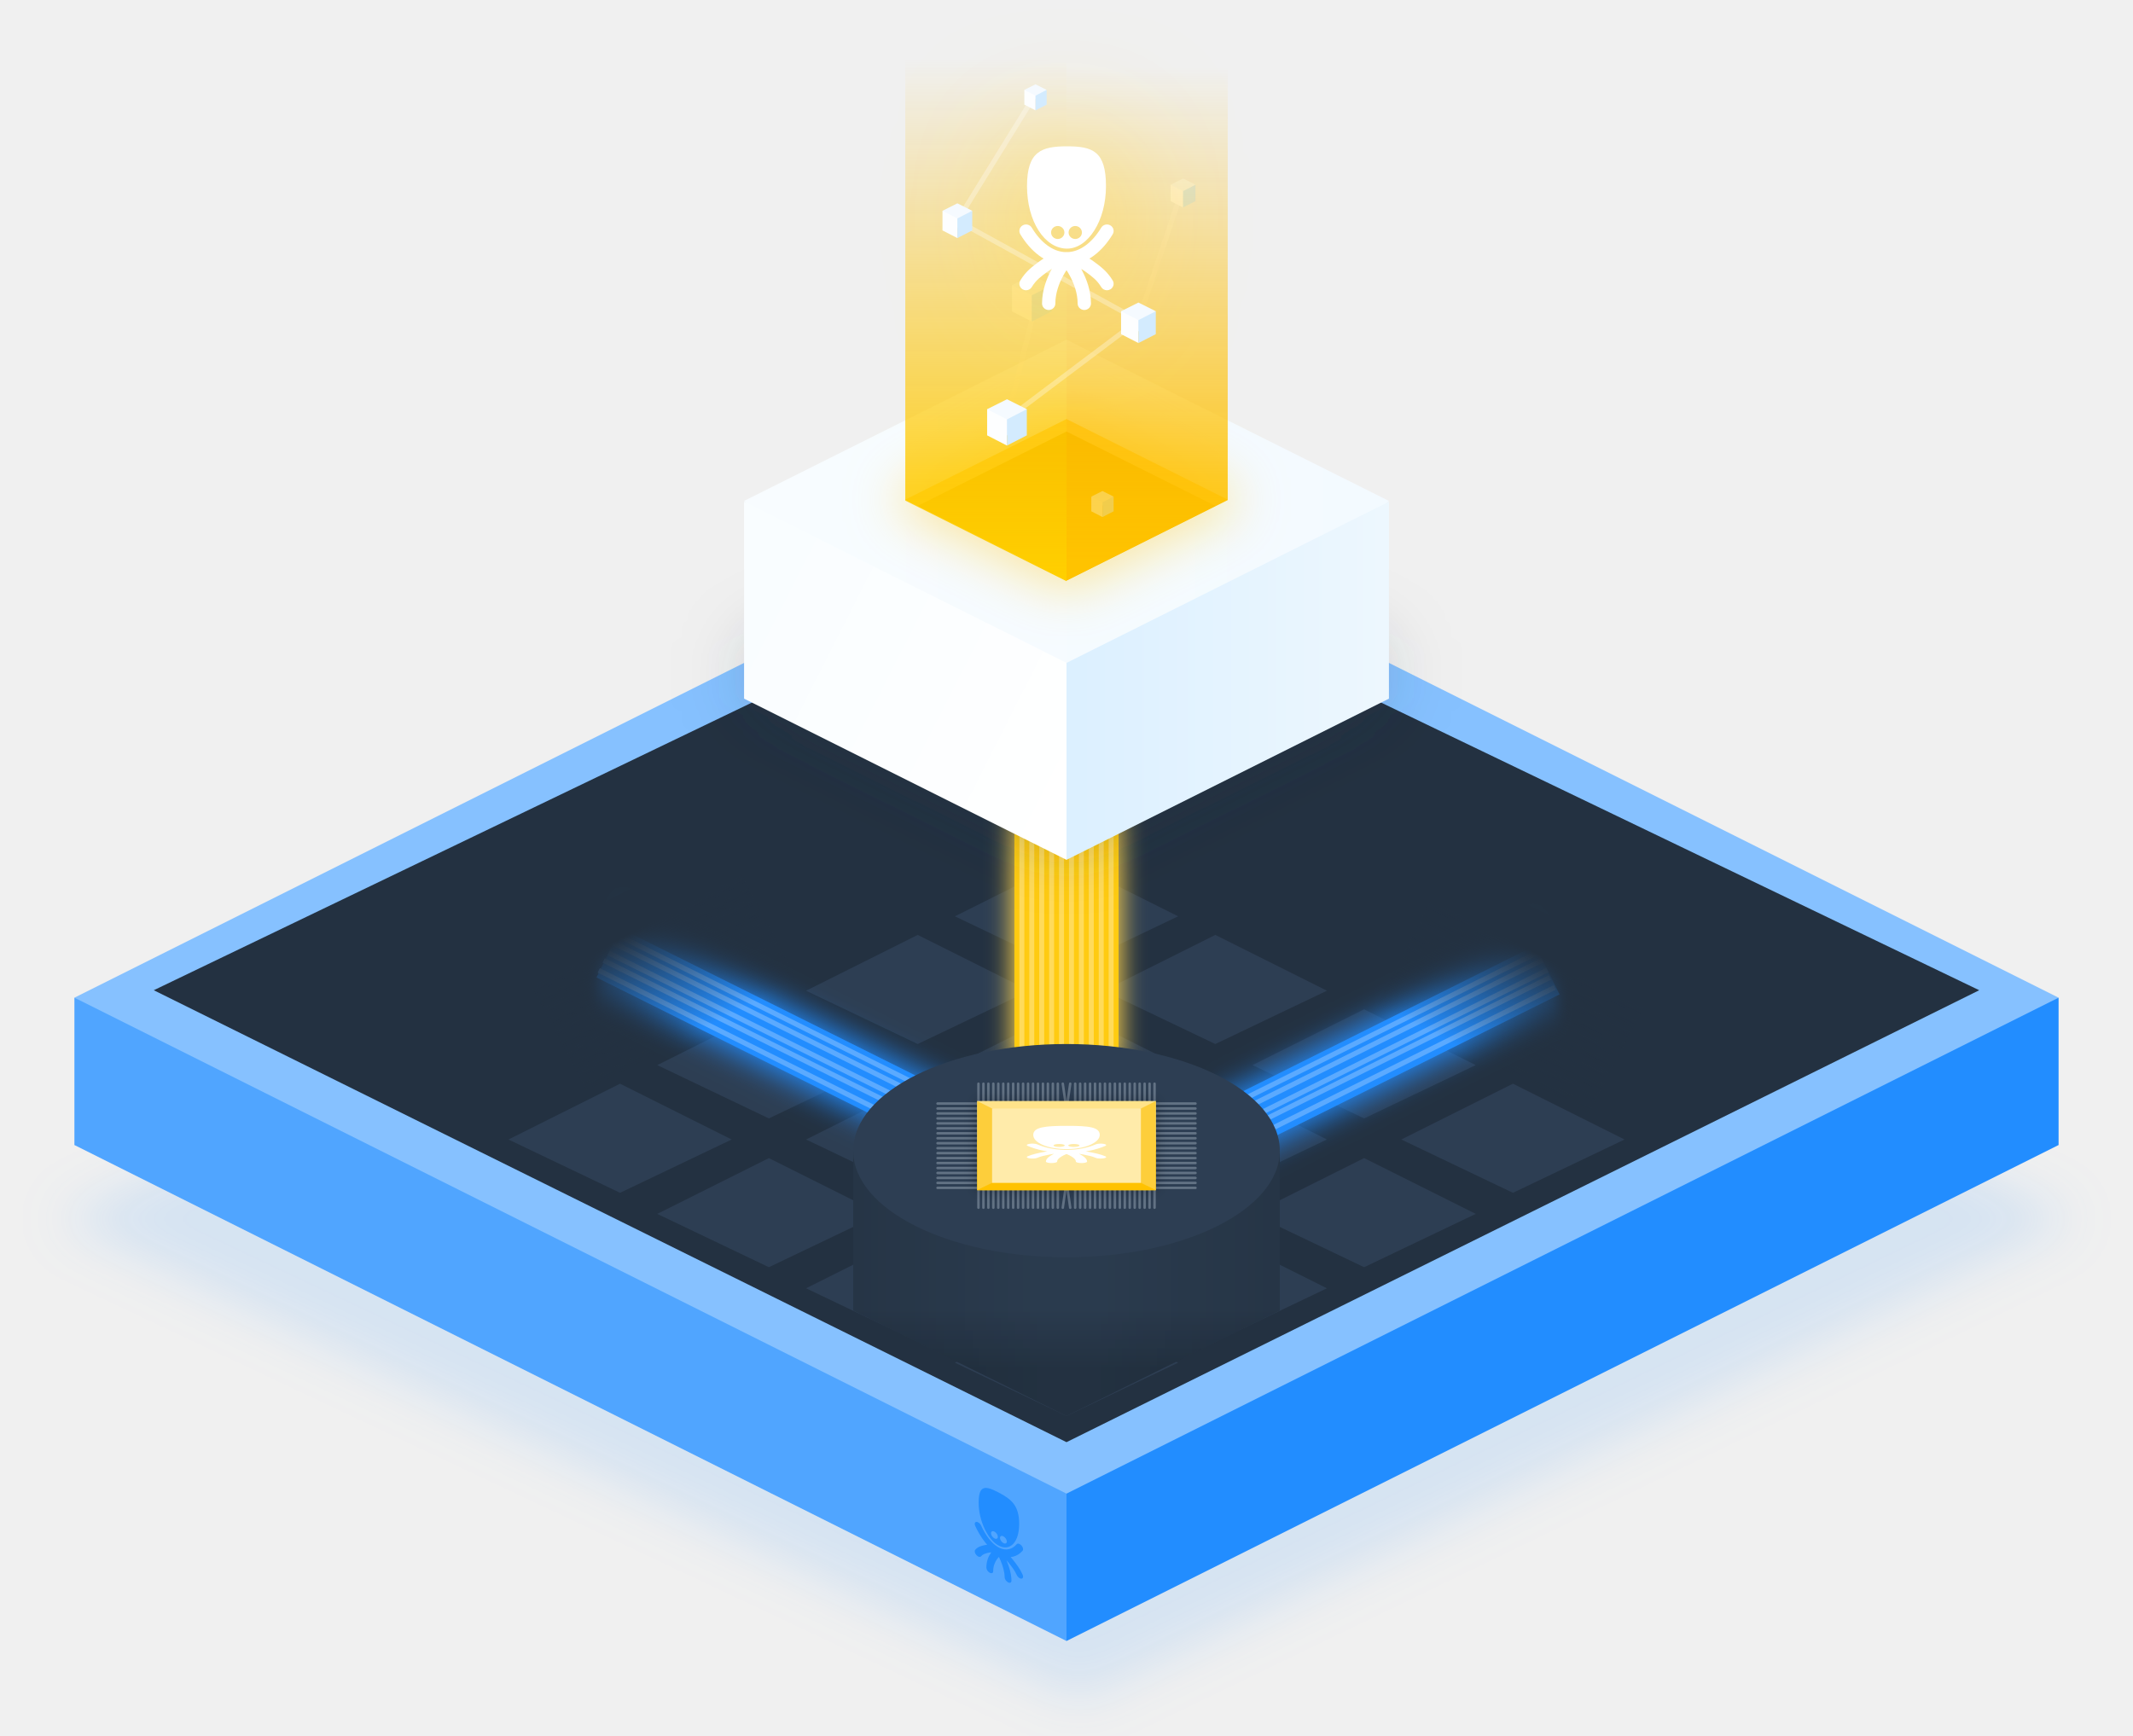
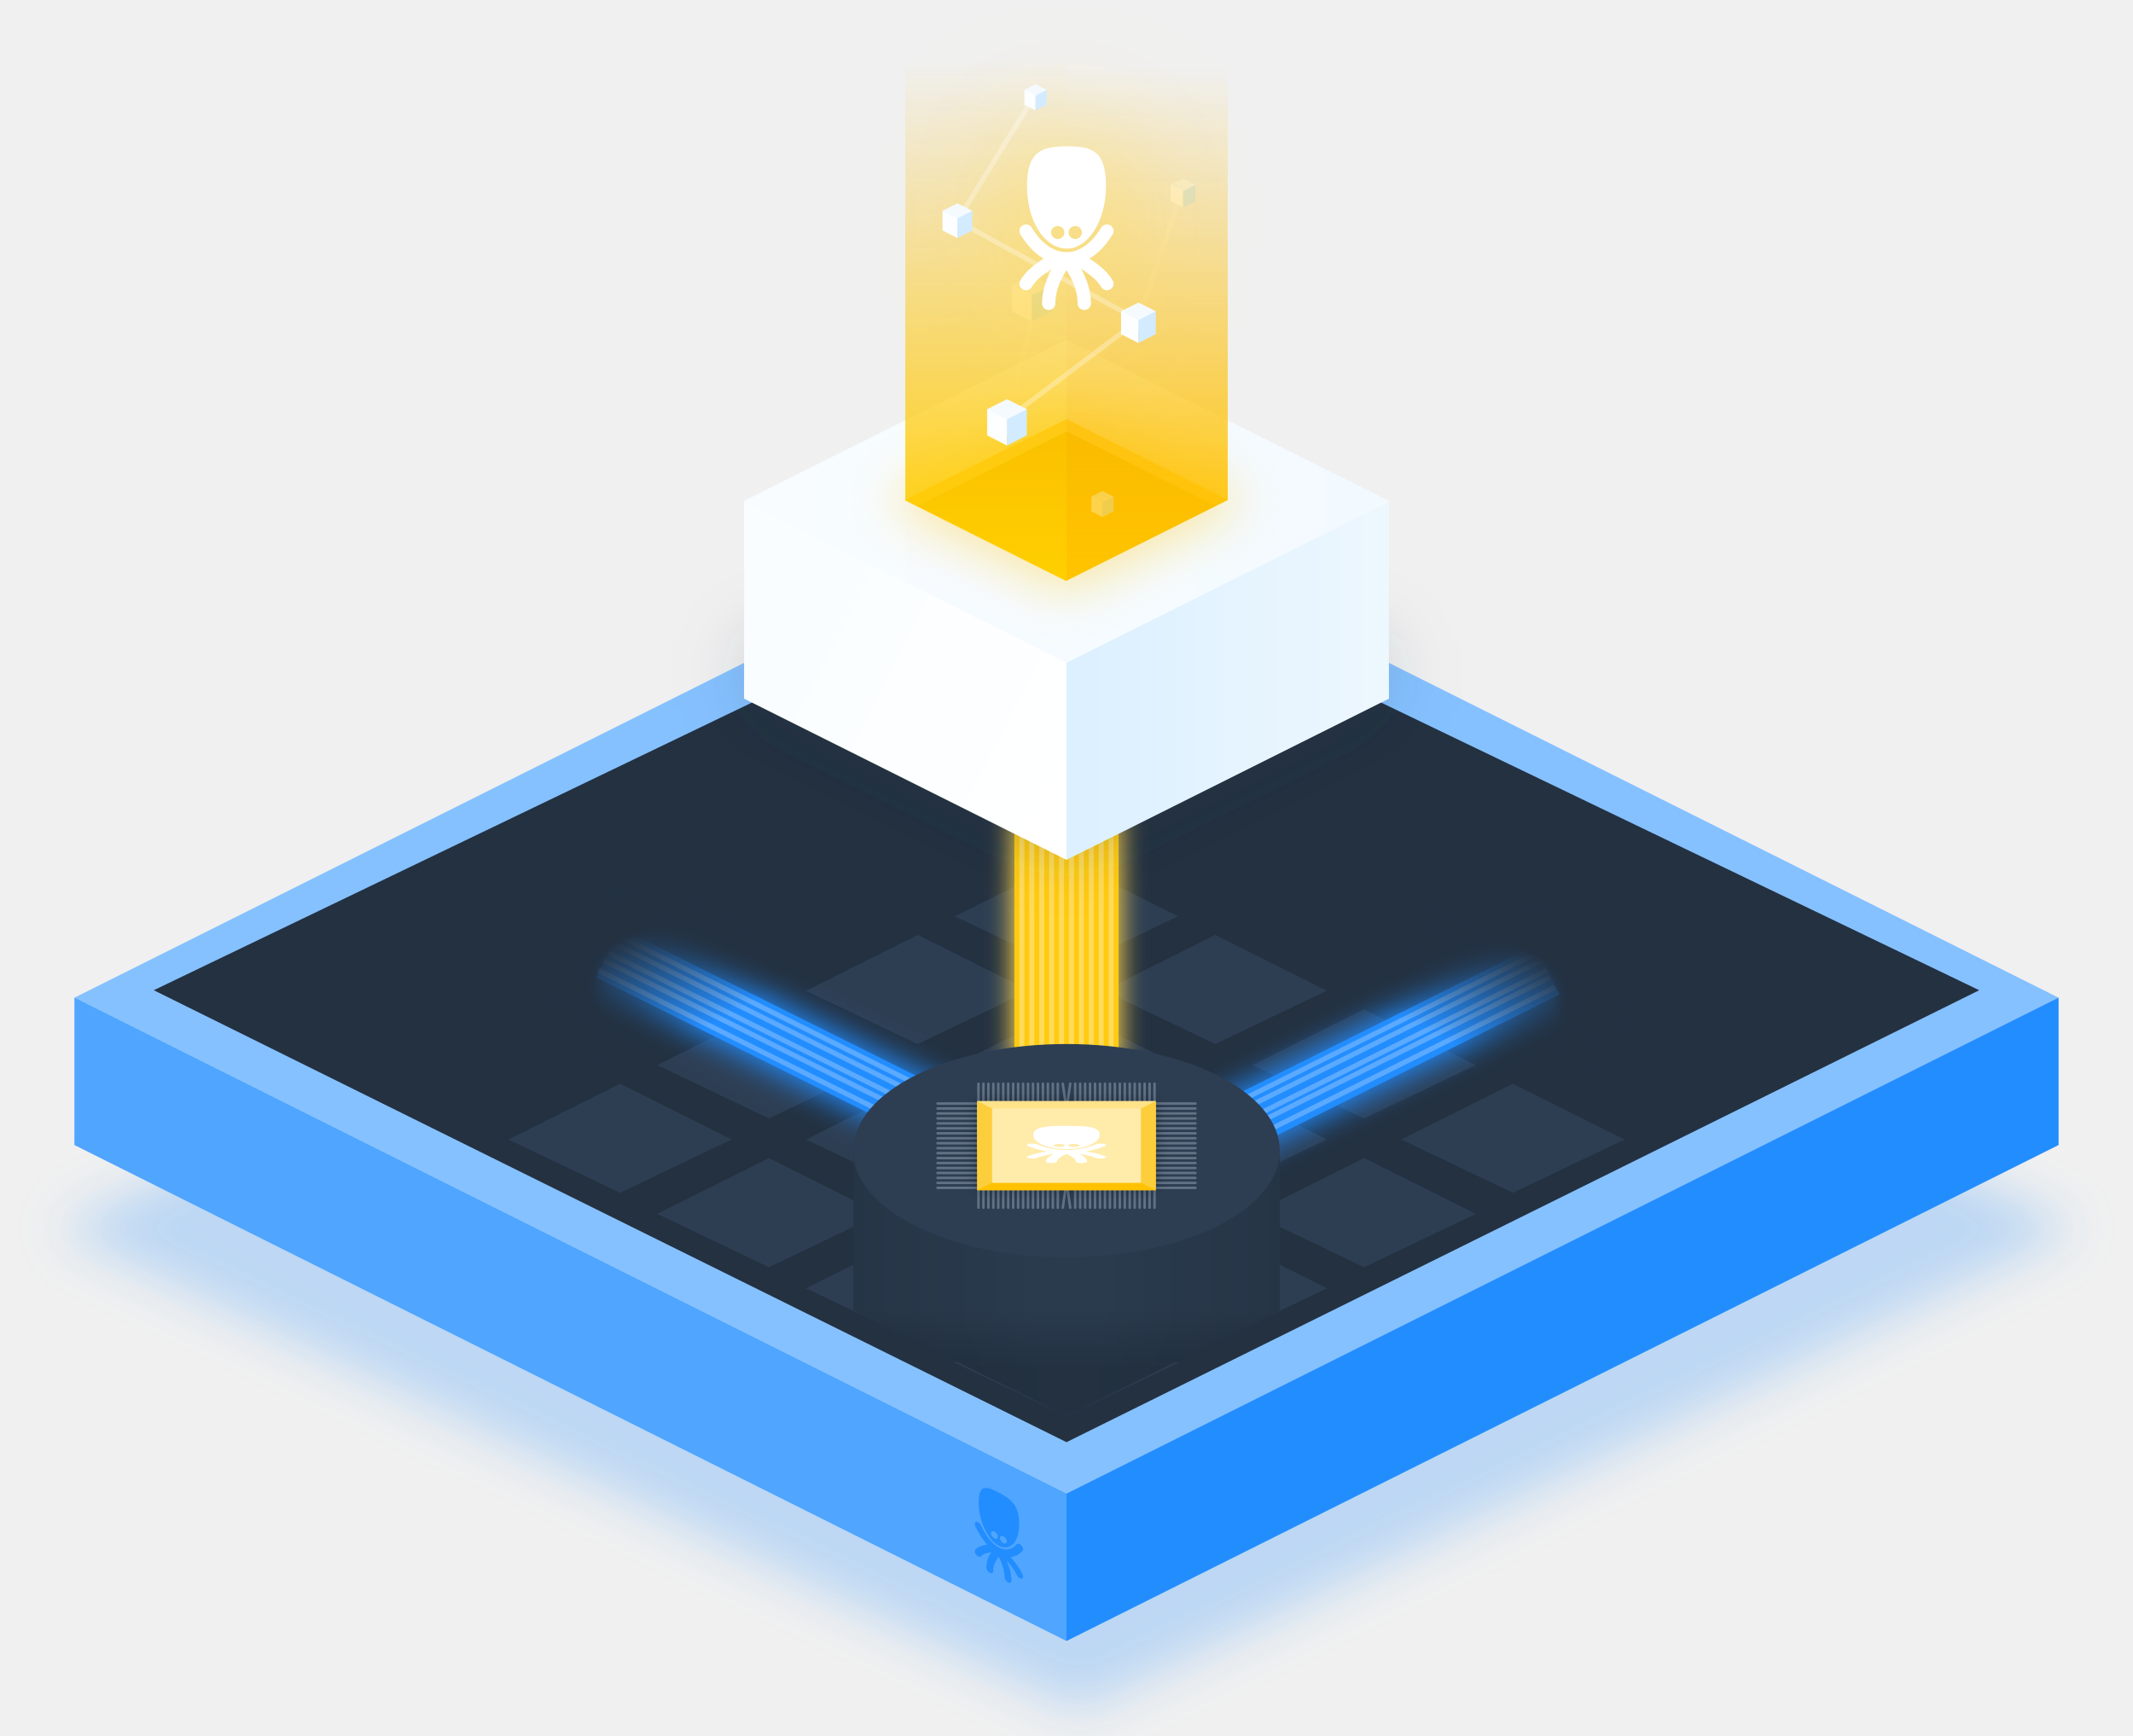
<svg xmlns="http://www.w3.org/2000/svg" xmlns:xlink="http://www.w3.org/1999/xlink" width="860px" height="700px" viewBox="0 0 860 700" version="1.1">
  <defs>
-     <polygon id="path-1" points="412.152 288 814 482.5 412.152 677 3.41060513e-13 482.5" />
-     <filter x="-4.5%" y="-13.1%" width="109.1%" height="119.0%" filterUnits="objectBoundingBox" id="filter-2">
-       <feOffset dx="0" dy="-14" in="SourceAlpha" result="shadowOffsetOuter1" />
-       <feGaussianBlur stdDeviation="10" in="shadowOffsetOuter1" result="shadowBlurOuter1" />
-       <feColorMatrix values="0 0 0 0 0.133   0 0 0 0 0.553   0 0 0 0 1  0 0 0 0.5 0" type="matrix" in="shadowBlurOuter1" />
-     </filter>
-     <rect id="path-3" x="0" y="0" width="42" height="107" />
-     <filter x="-42.9%" y="-16.8%" width="185.7%" height="133.6%" filterUnits="objectBoundingBox" id="filter-4">
+     <filter x="-3.7%" y="-7.7%" width="107.4%" height="115.4%" filterUnits="objectBoundingBox" id="filter-1">
+       <feGaussianBlur stdDeviation="10" in="SourceGraphic" />
+     </filter>
+     <rect id="path-2" x="0" y="0" width="42" height="107" />
+     <filter x="-42.9%" y="-16.8%" width="185.7%" height="133.6%" filterUnits="objectBoundingBox" id="filter-3">
      <feMorphology radius="1" operator="dilate" in="SourceAlpha" result="shadowSpreadOuter1" />
      <feOffset dx="0" dy="0" in="shadowSpreadOuter1" result="shadowOffsetOuter1" />
      <feGaussianBlur stdDeviation="5" in="shadowOffsetOuter1" result="shadowBlurOuter1" />
      <feColorMatrix values="0 0 0 0 1   0 0 0 0 0.831   0 0 0 0 0.298  0 0 0 1 0" type="matrix" in="shadowBlurOuter1" />
    </filter>
-     <filter x="-17.3%" y="-34.8%" width="134.6%" height="169.5%" filterUnits="objectBoundingBox" id="filter-5">
+     <filter x="-17.3%" y="-34.8%" width="134.6%" height="169.5%" filterUnits="objectBoundingBox" id="filter-4">
      <feGaussianBlur stdDeviation="15" in="SourceGraphic" />
    </filter>
-     <linearGradient x1="100%" y1="50%" x2="0%" y2="50%" id="linearGradient-6">
+     <linearGradient x1="100%" y1="50%" x2="0%" y2="50%" id="linearGradient-5">
      <stop stop-color="#F8FCFF" offset="0%" />
      <stop stop-color="#F3FAFF" offset="100%" />
    </linearGradient>
-     <linearGradient x1="1.445%" y1="50%" x2="96.266%" y2="50%" id="linearGradient-7">
+     <linearGradient x1="1.445%" y1="50%" x2="96.266%" y2="50%" id="linearGradient-6">
      <stop stop-color="#EDF7FE" offset="0%" />
      <stop stop-color="#DCF0FF" offset="100%" />
    </linearGradient>
-     <linearGradient x1="100%" y1="87.312%" x2="0%" y2="30.934%" id="linearGradient-8">
+     <linearGradient x1="100%" y1="87.312%" x2="0%" y2="30.934%" id="linearGradient-7">
      <stop stop-color="#FFFFFF" offset="0%" />
      <stop stop-color="#F9FDFF" offset="100%" />
    </linearGradient>
-     <polygon id="path-9" points="65 146 130 178.5 65 211 0 178.5" />
-     <filter x="-44.1%" y="-71.0%" width="188.2%" height="242.1%" filterUnits="objectBoundingBox" id="filter-10">
+     <polygon id="path-8" points="65 146 130 178.5 65 211 0 178.5" />
+     <filter x="-44.1%" y="-71.0%" width="188.2%" height="242.1%" filterUnits="objectBoundingBox" id="filter-9">
      <feMorphology radius="5" operator="dilate" in="SourceAlpha" result="shadowSpreadOuter1" />
      <feOffset dx="0" dy="0" in="shadowSpreadOuter1" result="shadowOffsetOuter1" />
      <feGaussianBlur stdDeviation="10" in="shadowOffsetOuter1" result="shadowBlurOuter1" />
      <feColorMatrix values="0 0 0 0 1   0 0 0 0 0.831   0 0 0 0 0.298  0 0 0 1 0" type="matrix" in="shadowBlurOuter1" />
    </filter>
-     <linearGradient x1="50%" y1="0%" x2="50%" y2="98.86%" id="linearGradient-11">
+     <linearGradient x1="50%" y1="0%" x2="50%" y2="98.86%" id="linearGradient-10">
      <stop stop-color="#FFBA00" stop-opacity="0" offset="0%" />
      <stop stop-color="#FFCF00" offset="100%" />
    </linearGradient>
-     <linearGradient x1="100%" y1="1.663%" x2="100%" y2="96.037%" id="linearGradient-12">
+     <linearGradient x1="100%" y1="1.663%" x2="100%" y2="96.037%" id="linearGradient-11">
      <stop stop-color="#FFBA00" stop-opacity="0" offset="0%" />
      <stop stop-color="#FFC300" offset="100%" />
    </linearGradient>
-     <path d="M19.253,41.256 C10.089,41.256 3.082,30.147 3.082,16.077 C3.082,2.009 8.921,-9.9475983e-14 19.253,-9.9475983e-14 C29.586,-9.9475983e-14 34.918,2.009 34.918,16.077 C34.918,30.147 27.586,41.256 19.253,41.256 Z M37.628,54.098 C38.381,55.342 37.954,56.949 36.678,57.682 C36.248,57.928 35.779,58.044 35.316,58.044 C34.397,58.044 33.5,57.584 32.999,56.755 C32.134,55.329 31.248,54.314 30.251,53.387 C29.253,52.464 28.12,51.637 26.824,50.674 C26.19,50.207 25.559,49.802 24.929,49.458 C25.004,49.592 25.078,49.729 25.154,49.869 C26.974,53.275 28.853,58.002 28.862,63.385 C28.862,64.829 27.66,66 26.177,66 C24.691,66 23.489,64.829 23.489,63.385 C23.498,59.291 22.024,55.353 20.469,52.435 C19.965,51.483 19.458,50.643 18.999,49.941 C18.565,50.609 18.085,51.402 17.604,52.296 C16.024,55.228 14.5,59.229 14.509,63.385 C14.509,64.829 13.307,66 11.824,66 C10.341,66 9.139,64.829 9.139,63.385 C9.148,58.002 11.024,53.275 12.846,49.869 C12.921,49.729 12.995,49.592 13.071,49.458 C12.44,49.802 11.81,50.207 11.177,50.674 C9.878,51.637 8.745,52.464 7.75,53.387 C6.752,54.314 5.864,55.329 4.999,56.757 C4.246,58.002 2.599,58.415 1.323,57.682 C0.044,56.949 -0.381,55.342 0.372,54.098 C1.496,52.236 2.759,50.783 4.053,49.59 C5.35,48.394 6.655,47.451 7.923,46.508 C8.523,46.061 9.139,45.65 9.768,45.277 C9.139,44.904 8.523,44.49 7.923,44.043 C5.024,41.891 2.505,38.988 0.372,35.464 C-0.381,34.217 0.044,32.612 1.323,31.879 C2.599,31.146 4.246,31.56 4.999,32.804 C6.846,35.859 8.943,38.224 11.174,39.878 C13.568,41.641 15.918,42.515 18.336,42.653 C18.556,42.646 18.779,42.64 18.999,42.64 C19.222,42.64 19.442,42.646 19.662,42.653 C22.08,42.515 24.433,41.641 26.824,39.878 C29.055,38.224 31.154,35.859 32.999,32.804 C33.754,31.56 35.399,31.146 36.678,31.879 C37.954,32.612 38.381,34.217 37.628,35.462 C35.496,38.988 32.974,41.891 30.075,44.043 C29.475,44.49 28.86,44.904 28.233,45.277 C28.86,45.65 29.475,46.061 30.075,46.508 C31.345,47.451 32.648,48.394 33.947,49.59 C35.242,50.783 36.502,52.236 37.628,54.098 Z M15.467,32.132 C13.983,32.132 12.781,33.305 12.781,34.749 C12.781,36.197 13.983,37.368 15.467,37.368 C16.95,37.368 18.152,36.197 18.152,34.749 C18.152,33.305 16.95,32.132 15.467,32.132 Z M22.532,32.132 C21.049,32.132 19.846,33.305 19.846,34.749 C19.846,36.197 21.049,37.368 22.532,37.368 C24.015,37.368 25.217,36.197 25.217,34.749 C25.217,33.305 24.015,32.132 22.532,32.132 Z" id="path-13" />
-     <filter x="-197.4%" y="-113.6%" width="494.7%" height="327.3%" filterUnits="objectBoundingBox" id="filter-14">
+     <path d="M19.253,41.256 C10.089,41.256 3.082,30.147 3.082,16.077 C3.082,2.009 8.921,-9.9475983e-14 19.253,-9.9475983e-14 C29.586,-9.9475983e-14 34.918,2.009 34.918,16.077 C34.918,30.147 27.586,41.256 19.253,41.256 Z M37.628,54.098 C38.381,55.342 37.954,56.949 36.678,57.682 C36.248,57.928 35.779,58.044 35.316,58.044 C34.397,58.044 33.5,57.584 32.999,56.755 C32.134,55.329 31.248,54.314 30.251,53.387 C29.253,52.464 28.12,51.637 26.824,50.674 C26.19,50.207 25.559,49.802 24.929,49.458 C25.004,49.592 25.078,49.729 25.154,49.869 C26.974,53.275 28.853,58.002 28.862,63.385 C28.862,64.829 27.66,66 26.177,66 C24.691,66 23.489,64.829 23.489,63.385 C23.498,59.291 22.024,55.353 20.469,52.435 C19.965,51.483 19.458,50.643 18.999,49.941 C18.565,50.609 18.085,51.402 17.604,52.296 C16.024,55.228 14.5,59.229 14.509,63.385 C14.509,64.829 13.307,66 11.824,66 C10.341,66 9.139,64.829 9.139,63.385 C9.148,58.002 11.024,53.275 12.846,49.869 C12.921,49.729 12.995,49.592 13.071,49.458 C12.44,49.802 11.81,50.207 11.177,50.674 C9.878,51.637 8.745,52.464 7.75,53.387 C6.752,54.314 5.864,55.329 4.999,56.757 C4.246,58.002 2.599,58.415 1.323,57.682 C0.044,56.949 -0.381,55.342 0.372,54.098 C1.496,52.236 2.759,50.783 4.053,49.59 C5.35,48.394 6.655,47.451 7.923,46.508 C8.523,46.061 9.139,45.65 9.768,45.277 C9.139,44.904 8.523,44.49 7.923,44.043 C5.024,41.891 2.505,38.988 0.372,35.464 C-0.381,34.217 0.044,32.612 1.323,31.879 C2.599,31.146 4.246,31.56 4.999,32.804 C6.846,35.859 8.943,38.224 11.174,39.878 C13.568,41.641 15.918,42.515 18.336,42.653 C18.556,42.646 18.779,42.64 18.999,42.64 C19.222,42.64 19.442,42.646 19.662,42.653 C22.08,42.515 24.433,41.641 26.824,39.878 C29.055,38.224 31.154,35.859 32.999,32.804 C33.754,31.56 35.399,31.146 36.678,31.879 C37.954,32.612 38.381,34.217 37.628,35.462 C35.496,38.988 32.974,41.891 30.075,44.043 C29.475,44.49 28.86,44.904 28.233,45.277 C28.86,45.65 29.475,46.061 30.075,46.508 C31.345,47.451 32.648,48.394 33.947,49.59 C35.242,50.783 36.502,52.236 37.628,54.098 Z M15.467,32.132 C13.983,32.132 12.781,33.305 12.781,34.749 C12.781,36.197 13.983,37.368 15.467,37.368 C16.95,37.368 18.152,36.197 18.152,34.749 C18.152,33.305 16.95,32.132 15.467,32.132 Z M22.532,32.132 C21.049,32.132 19.846,33.305 19.846,34.749 C19.846,36.197 21.049,37.368 22.532,37.368 C24.015,37.368 25.217,36.197 25.217,34.749 C25.217,33.305 24.015,32.132 22.532,32.132 Z" id="path-12" />
+     <filter x="-197.4%" y="-113.6%" width="494.7%" height="327.3%" filterUnits="objectBoundingBox" id="filter-13">
      <feOffset dx="0" dy="0" in="SourceAlpha" result="shadowOffsetOuter1" />
      <feGaussianBlur stdDeviation="25" in="shadowOffsetOuter1" result="shadowBlurOuter1" />
      <feColorMatrix values="0 0 0 0 1   0 0 0 0 0.863   0 0 0 0 0.349  0 0 0 1 0" type="matrix" in="shadowBlurOuter1" />
    </filter>
-     <rect id="path-15" x="0.329" y="0.931" width="22" height="145" />
-     <filter x="-81.8%" y="-12.4%" width="263.6%" height="124.8%" filterUnits="objectBoundingBox" id="filter-16">
+     <rect id="path-14" x="0.329" y="0.931" width="22" height="145" />
+     <filter x="-81.8%" y="-12.4%" width="263.6%" height="124.8%" filterUnits="objectBoundingBox" id="filter-15">
      <feMorphology radius="1" operator="dilate" in="SourceAlpha" result="shadowSpreadOuter1" />
      <feOffset dx="0" dy="0" in="shadowSpreadOuter1" result="shadowOffsetOuter1" />
      <feGaussianBlur stdDeviation="5" in="shadowOffsetOuter1" result="shadowBlurOuter1" />
      <feColorMatrix values="0 0 0 0 0.133   0 0 0 0 0.553   0 0 0 0 1  0 0 0 1 0" type="matrix" in="shadowBlurOuter1" />
    </filter>
-     <rect id="path-17" x="0.127" y="0.992" width="22" height="160" />
-     <filter x="-81.8%" y="-11.2%" width="263.6%" height="122.5%" filterUnits="objectBoundingBox" id="filter-18">
+     <rect id="path-16" x="0.127" y="0.992" width="22" height="160" />
+     <filter x="-81.8%" y="-11.2%" width="263.6%" height="122.5%" filterUnits="objectBoundingBox" id="filter-17">
      <feMorphology radius="1" operator="dilate" in="SourceAlpha" result="shadowSpreadOuter1" />
      <feOffset dx="0" dy="0" in="shadowSpreadOuter1" result="shadowOffsetOuter1" />
      <feGaussianBlur stdDeviation="5" in="shadowOffsetOuter1" result="shadowBlurOuter1" />
      <feColorMatrix values="0 0 0 0 0.133   0 0 0 0 0.553   0 0 0 0 1  0 0 0 1 0" type="matrix" in="shadowBlurOuter1" />
    </filter>
-     <linearGradient x1="50%" y1="100%" x2="50%" y2="2.792%" id="linearGradient-19">
+     <linearGradient x1="50%" y1="100%" x2="50%" y2="2.792%" id="linearGradient-18">
      <stop stop-color="#233141" stop-opacity="0" offset="0%" />
      <stop stop-color="#233141" offset="77.208%" />
    </linearGradient>
-     <linearGradient x1="50%" y1="59.66%" x2="50%" y2="82.522%" id="linearGradient-20">
+     <linearGradient x1="50%" y1="59.66%" x2="50%" y2="82.522%" id="linearGradient-19">
      <stop stop-color="#2A3B4E" offset="0%" />
      <stop stop-color="#233141" offset="100%" />
    </linearGradient>
-     <linearGradient x1="100%" y1="50%" x2="0%" y2="50%" id="linearGradient-21">
+     <linearGradient x1="100%" y1="50%" x2="0%" y2="50%" id="linearGradient-20">
      <stop stop-color="#000000" offset="0%" />
      <stop stop-color="#FFFFFF" offset="41.883%" />
      <stop stop-color="#FFFFFF" offset="56.844%" />
      <stop stop-color="#000000" offset="100%" />
    </linearGradient>
-     <filter x="-14.6%" y="-29.2%" width="129.2%" height="158.3%" filterUnits="objectBoundingBox" id="filter-22">
+     <filter x="-14.6%" y="-29.2%" width="129.2%" height="158.3%" filterUnits="objectBoundingBox" id="filter-21">
      <feOffset dx="0" dy="0" in="SourceAlpha" result="shadowOffsetOuter1" />
      <feGaussianBlur stdDeviation="2.5" in="shadowOffsetOuter1" result="shadowBlurOuter1" />
      <feColorMatrix values="0 0 0 0 0   0 0 0 0 0   0 0 0 0 0  0 0 0 0.3 0" type="matrix" in="shadowBlurOuter1" result="shadowMatrixOuter1" />
      <feMerge>
        <feMergeNode in="shadowMatrixOuter1" />
        <feMergeNode in="SourceGraphic" />
      </feMerge>
    </filter>
  </defs>
  <g id="Website" stroke="none" stroke-width="1" fill="none" fill-rule="evenodd">
    <g id="SVG2" transform="translate(23, 23)">
-       <g id="Rectangle-11-Copy" opacity="0.25" fill="black" fill-opacity="1">
-         <use filter="url(#filter-2)" xlink:href="#path-1" />
-       </g>
+       <polygon id="Rectangle-11-Copy" fill="#228DFF" opacity="0.25" filter="url(#filter-1)" points="412.152 278 814 472.5 412.152 667 3.41060513e-13 472.5" />
      <polygon id="Rectangle-11" fill="#86C1FF" points="407 179.308 807 379.308 407 628.551 7 379.308" />
      <polygon id="Rectangle-11-Copy-9" fill="#233141" points="407 199.308 775 376.308 407 558.551 39 376.308" />
      <path d="M407,504 L452,526.5 L407,548 L362,526.5 L407,504 Z M347,474 L392,496.5 L347,518 L302,496.5 L347,474 Z M287,444 L332,466.5 L287,488 L242,466.5 L287,444 Z M227,414 L272,436.5 L227,458 L182,436.5 L227,414 Z M467,474 L512,496.5 L467,518 L422,496.5 L467,474 Z M407,444 L452,466.5 L407,488 L362,466.5 L407,444 Z M347,414 L392,436.5 L347,458 L302,436.5 L347,414 Z M287,384 L332,406.5 L287,428 L242,406.5 L287,384 Z M527,444 L572,466.5 L527,488 L482,466.5 L527,444 Z M467,414 L512,436.5 L467,458 L422,436.5 L467,414 Z M407,384 L452,406.5 L407,428 L362,406.5 L407,384 Z M347,354 L392,376.5 L347,398 L302,376.5 L347,354 Z M587,414 L632,436.5 L587,458 L542,436.5 L587,414 Z M527,384 L572,406.5 L527,428 L482,406.5 L527,384 Z M467,354 L512,376.5 L467,398 L422,376.5 L467,354 Z M407,324 L452,346.5 L407,368 L362,346.5 L407,324 Z" id="Shape" fill="#2D3E53" />
      <polygon id="Rectangle-3" fill="#50A5FF" points="7 379.308 407 579.308 407 638.729 7 438.729" />
      <polygon id="Rectangle-3-Copy-2" fill="#228DFF" transform="translate(607, 509.0185) scale(-1, 1) translate(-607, -509.0185) " points="407 379.308 807 579.308 807 638.729 407 438.729" />
      <path d="M377.937,596.529 C378.698,596.131 379.315,596.416 379.315,597.165 C379.315,597.916 378.698,598.846 377.937,599.245 C377.176,599.643 376.559,599.359 376.559,598.608 C376.559,597.859 377.176,596.927 377.937,596.529 Z M381.563,594.631 C382.324,594.233 382.941,594.519 382.941,595.267 C382.941,596.018 382.324,596.949 381.563,597.347 C380.801,597.745 380.184,597.461 380.184,596.71 C380.184,595.961 380.801,595.03 381.563,594.631 Z M379.88,600.245 C384.156,598.006 387.919,590.275 387.919,582.977 C387.919,575.681 385.182,576.071 379.88,578.846 C374.578,581.622 371.582,584.232 371.582,591.529 C371.582,598.826 375.177,602.706 379.88,600.245 Z M389.31,601.969 C388.732,601.306 388.085,600.891 387.421,600.62 C386.754,600.349 386.085,600.21 385.434,600.061 C385.126,599.991 384.81,599.943 384.488,599.918 C384.81,599.556 385.126,599.176 385.434,598.783 C386.921,596.888 388.215,594.705 389.31,592.303 C389.696,591.455 389.477,590.738 388.822,590.701 C388.166,590.664 387.321,591.32 386.934,592.169 C385.987,594.249 384.91,596.039 383.765,597.496 C382.538,599.053 381.331,600.138 380.09,600.859 C379.977,600.915 379.864,600.971 379.75,601.03 C379.637,601.089 379.523,601.153 379.41,601.215 C378.169,601.793 376.963,601.971 375.734,601.699 C374.589,601.441 373.513,600.778 372.565,599.69 C372.179,599.246 371.334,599.474 370.679,600.197 C370.023,600.921 369.805,601.867 370.191,602.312 C371.285,603.567 372.578,604.396 374.066,604.733 C374.374,604.804 374.69,604.853 375.012,604.878 C374.69,605.24 374.374,605.619 374.066,606.012 C373.415,606.842 372.745,607.681 372.08,608.65 C371.416,609.616 370.768,610.709 370.191,611.976 C369.805,612.824 370.023,613.544 370.679,613.58 C371.334,613.618 372.179,612.961 372.565,612.113 C373.009,611.14 373.465,610.375 373.977,609.626 C374.488,608.88 375.069,608.147 375.736,607.298 C376.061,606.886 376.384,606.507 376.708,606.159 C376.668,606.249 376.63,606.34 376.592,606.433 C375.657,608.689 374.694,611.644 374.69,614.439 C374.69,615.188 375.307,615.472 376.068,615.074 C376.829,614.675 377.446,613.745 377.446,612.996 C377.441,610.843 378.223,608.359 379.034,606.414 C379.28,605.821 379.527,605.28 379.75,604.817 C379.985,605.058 380.246,605.357 380.504,605.716 C381.302,606.812 382.058,608.458 382.054,610.584 C382.054,611.333 382.671,611.617 383.433,611.218 C384.194,610.82 384.811,609.89 384.811,609.141 C384.806,606.351 383.842,604.404 382.908,603.127 C382.869,603.074 382.831,603.023 382.793,602.974 C383.116,602.983 383.44,603.023 383.765,603.095 C384.43,603.247 385.012,603.371 385.524,603.582 C386.036,603.795 386.49,604.084 386.934,604.591 C387.191,604.886 387.651,604.884 388.123,604.637 C388.36,604.513 388.602,604.326 388.822,604.084 C389.477,603.361 389.696,602.412 389.31,601.969 Z" id="logo" fill="#228DFF" fill-rule="nonzero" transform="translate(379.7502, 596.127) scale(-1, 1) translate(-379.7502, -596.127) " />
      <g id="Group-15" transform="translate(183, 0)">
        <g id="Group-17" transform="translate(203, 298)" fill-rule="nonzero">
          <g id="Rectangle">
-             <use fill="black" fill-opacity="1" filter="url(#filter-4)" xlink:href="#path-3" />
-             <use fill="#FFCB11" xlink:href="#path-3" />
+             <use fill="black" fill-opacity="1" filter="url(#filter-3)" xlink:href="#path-2" />
+             <use fill="#FFCB11" xlink:href="#path-2" />
          </g>
          <rect id="Rectangle-Copy" fill="#FFDB5A" x="2" y="0" width="2" height="107" />
          <rect id="Rectangle-Copy-2" fill="#FFDB5A" x="6" y="0" width="2" height="107" />
          <rect id="Rectangle-Copy-3" fill="#FFDB5A" x="10" y="0" width="2" height="107" />
          <rect id="Rectangle-Copy-4" fill="#FFDB5A" x="14" y="0" width="2" height="107" />
          <rect id="Rectangle-Copy-5" fill="#FFDB5A" x="18" y="0" width="2" height="107" />
          <rect id="Rectangle-Copy-13" fill="#FFDB5A" x="22" y="0" width="2" height="107" />
          <rect id="Rectangle-Copy-12" fill="#FFDB5A" x="26" y="0" width="2" height="107" />
          <rect id="Rectangle-Copy-11" fill="#FFDB5A" x="30" y="0" width="2" height="107" />
          <rect id="Rectangle-Copy-10" fill="#FFDB5A" x="34" y="0" width="2" height="107" />
          <rect id="Rectangle-Copy-9" fill="#FFDB5A" x="38" y="0" width="2" height="107" />
        </g>
        <g id="Group-14" transform="translate(224, 219) scale(-1, 1) translate(-224, -219) translate(94, 114)">
-           <polygon id="Rectangle-11-Copy-10" fill="#233141" opacity="0.5" filter="url(#filter-5)" points="130 70 260 135 130 199.482 0 135" />
-           <polygon id="Rectangle-11" fill="url(#linearGradient-6)" points="130 0 260 65 130 189.482 0 65" />
-           <polygon id="Rectangle-3" fill="url(#linearGradient-7)" points="9.09494702e-13 65.308 130 130.308 130 209.729 9.09494702e-13 144.729" />
-           <polygon id="Rectangle-3-Copy-2" fill="url(#linearGradient-8)" transform="translate(195, 137.5185) scale(-1, 1) translate(-195, -137.5185) " points="130 65.308 260 130.308 260 209.729 130 144.729" />
+           <polygon id="Rectangle-11-Copy-10" fill="#233141" opacity="0.5" filter="url(#filter-4)" points="130 70 260 135 130 199.482 0 135" />
+           <polygon id="Rectangle-11" fill="url(#linearGradient-5)" points="130 0 260 65 130 189.482 0 65" />
+           <polygon id="Rectangle-3" fill="url(#linearGradient-6)" points="9.09494702e-13 65.308 130 130.308 130 209.729 9.09494702e-13 144.729" />
+           <polygon id="Rectangle-3-Copy-2" fill="url(#linearGradient-7)" transform="translate(195, 137.5185) scale(-1, 1) translate(-195, -137.5185) " points="130 65.308 260 130.308 260 209.729 130 144.729" />
        </g>
        <path d="M253,106.157 L271,52.333" id="Line-4" stroke="#FFFFFF" stroke-width="2" opacity="0.3" stroke-linecap="square" fill-rule="nonzero" />
        <path d="M210,106.157 L200,146.5" id="Line-5" stroke="#FFFFFF" stroke-width="2" opacity="0.3" stroke-linecap="square" fill-rule="nonzero" />
        <g id="box-copy-4" transform="translate(266, 49)">
          <polygon id="Rectangle-11" fill="#F5FAFF" points="5 0 10 2.5 5 6.667 0 2.5" />
          <polygon id="Rectangle-3" fill="#FDFEFF" points="0 2.5 5 5.067 5 11.667 0 9.1" />
          <polygon id="Rectangle-3-Copy-2" fill="#D3EBFE" transform="translate(7.5, 7.083333) scale(-1, 1) translate(-7.5, -7.083333) " points="5 2.5 10 5.067 10 11.667 5 9.1" />
        </g>
        <g id="box-copy-7" transform="translate(202, 88)">
          <polygon id="Rectangle-11" fill="#F5FAFF" points="8 0 16 4 8 14.667 0 4" />
          <polygon id="Rectangle-3" fill="#FDFEFF" points="0 4 8 8.107 8 18.667 0 14.56" />
          <polygon id="Rectangle-3-Copy-2" fill="#D3EBFE" transform="translate(12, 11.33333) scale(-1, 1) translate(-12, -11.33333) " points="8 4 16 8.107 16 18.667 8 14.56" />
        </g>
        <g id="glow" transform="translate(159, 0)">
          <g id="Rectangle-11-Copy-12" opacity="0.5">
-             <use fill="black" fill-opacity="1" filter="url(#filter-10)" xlink:href="#path-9" />
-             <use fill="#FFCD46" fill-rule="evenodd" xlink:href="#path-9" />
+             <use fill="black" fill-opacity="1" filter="url(#filter-9)" xlink:href="#path-8" />
+             <use fill="#FFCD46" fill-rule="evenodd" xlink:href="#path-8" />
          </g>
          <polygon id="Rectangle-11" fill="#FFCD46" points="65 146 130 178.5 65 211 0 178.5" />
          <polygon id="Rectangle-11-Copy-6" fill="#ECAC00" points="65 151 125 181 65 211 5 181" />
-           <polygon id="Rectangle-3" fill="url(#linearGradient-11)" points="0 1 65 1 65 211.357 0 178.857" />
-           <polygon id="Rectangle-3-Copy-2" fill="url(#linearGradient-12)" transform="translate(97.5, 105.9786) scale(-1, 1) translate(-97.5, -105.9786) " points="65 0.8 130 0.8 130 211.157 65 178.657" />
+           <polygon id="Rectangle-3" fill="url(#linearGradient-10)" points="0 1 65 1 65 211.357 0 178.857" />
+           <polygon id="Rectangle-3-Copy-2" fill="url(#linearGradient-11)" transform="translate(97.5, 105.9786) scale(-1, 1) translate(-97.5, -105.9786) " points="65 0.8 130 0.8 130 211.157 65 178.657" />
          <g id="Combined-Shape-2" transform="translate(46, 36)" fill-rule="nonzero">
            <g id="Combined-Shape-3">
              <g id="Combined-Shape">
-                 <use fill="black" fill-opacity="1" filter="url(#filter-14)" xlink:href="#path-13" />
-                 <use fill="#FFFFFF" xlink:href="#path-13" />
+                 <use fill="black" fill-opacity="1" filter="url(#filter-13)" xlink:href="#path-12" />
+                 <use fill="#FFFFFF" xlink:href="#path-12" />
              </g>
            </g>
          </g>
        </g>
        <path d="M180,66 L253,106.157" id="Line" stroke="#FFFFFF" stroke-width="2" opacity="0.3" stroke-linecap="square" fill-rule="nonzero" />
        <path d="M200,146 L253,106.157" id="Line-2" stroke="#FFFFFF" stroke-width="2" opacity="0.3" stroke-linecap="square" fill-rule="nonzero" />
        <path d="M180,66 L211.5,15" id="Line-3" stroke="#FFFFFF" stroke-width="2" opacity="0.3" stroke-linecap="square" fill-rule="nonzero" />
        <g id="box-copy" transform="translate(174, 59)">
          <polygon id="Rectangle-11" fill="#F5FAFF" points="6 0 12 3 6 10 0 3" />
          <polygon id="Rectangle-3" fill="#FDFEFF" points="0 3 6 6.08 6 14 0 10.92" />
          <polygon id="Rectangle-3-Copy-2" fill="#D3EBFE" transform="translate(9, 8.5) scale(-1, 1) translate(-9, -8.5) " points="6 3 12 6.08 12 14 6 10.92" />
        </g>
        <g id="box-copy-5" transform="translate(192, 138)">
          <polygon id="Rectangle-11" fill="#F5FAFF" points="8 0 16 4 8 14.667 0 4" />
          <polygon id="Rectangle-3" fill="#FDFEFF" points="0 4 8 8.107 8 18.667 0 14.56" />
          <polygon id="Rectangle-3-Copy-2" fill="#D3EBFE" transform="translate(12, 11.33333) scale(-1, 1) translate(-12, -11.33333) " points="8 4 16 8.107 16 18.667 8 14.56" />
        </g>
        <g id="box-copy-6" transform="translate(207, 11)">
          <polygon id="Rectangle-11" fill="#F5FAFF" points="4.5 0 9 2.25 4.5 6 0 2.25" />
          <polygon id="Rectangle-3" fill="#FDFEFF" points="0 2.25 4.5 4.56 4.5 10.5 0 8.19" />
          <polygon id="Rectangle-3-Copy-2" fill="#D3EBFE" transform="translate(6.75, 6.375) scale(-1, 1) translate(-6.75, -6.375) " points="4.5 2.25 9 4.56 9 10.5 4.5 8.19" />
        </g>
        <g id="box-copy-8" opacity="0.3" transform="translate(234, 175)">
          <polygon id="Rectangle-11" fill="#F5FAFF" points="4.5 0 9 2.25 4.5 6 0 2.25" />
          <polygon id="Rectangle-3" fill="#FDFEFF" points="0 2.25 4.5 4.56 4.5 10.5 0 8.19" />
          <polygon id="Rectangle-3-Copy-2" fill="#D3EBFE" transform="translate(6.75, 6.375) scale(-1, 1) translate(-6.75, -6.375) " points="4.5 2.25 9 4.56 9 10.5 4.5 8.19" />
        </g>
        <g id="box-copy-3" transform="translate(246, 99)">
          <polygon id="Rectangle-11" fill="#F5FAFF" points="7 0 14 3.5 7 11.667 0 3.5" />
          <polygon id="Rectangle-3" fill="#FDFEFF" points="0 3.5 7 7.093 7 16.333 0 12.74" />
          <polygon id="Rectangle-3-Copy-2" fill="#D3EBFE" transform="translate(10.5, 9.916667) scale(-1, 1) translate(-10.5, -9.916667) " points="7 3.5 14 7.093 14 16.333 7 12.74" />
        </g>
        <g id="DATA-LINK" transform="translate(353.0139, 400.6836) rotate(63.5) translate(-353.0139, -400.6836) translate(341.5139, 327.1836)" fill-rule="nonzero">
          <g id="Rectangle">
-             <use fill="black" fill-opacity="1" filter="url(#filter-16)" xlink:href="#path-15" />
-             <use fill="#228DFF" xlink:href="#path-15" />
+             <use fill="black" fill-opacity="1" filter="url(#filter-15)" xlink:href="#path-14" />
+             <use fill="#228DFF" xlink:href="#path-14" />
          </g>
          <rect id="Rectangle-Copy" fill="#5BAAFF" x="2.28" y="1.387" width="2" height="145" />
          <rect id="Rectangle-Copy-2" fill="#5BAAFF" x="5.857" y="0.936" width="2" height="145" />
          <rect id="Rectangle-Copy-3" fill="#5BAAFF" x="10.329" y="0.931" width="2" height="145" />
          <rect id="Rectangle-Copy-4" fill="#5BAAFF" x="13.46" y="1.374" width="2" height="145" />
          <rect id="Rectangle-Copy-5" fill="#5BAAFF" x="17.933" y="1.369" width="2" height="145" />
        </g>
        <g id="Group-17-Copy-2" transform="translate(110.8404, 397.3371) scale(-1, 1) rotate(63.5) translate(-110.8404, -397.3371) translate(99.34039, 316.3371)" fill-rule="nonzero">
          <g id="Rectangle">
-             <use fill="black" fill-opacity="1" filter="url(#filter-18)" xlink:href="#path-17" />
-             <use fill="#228DFF" xlink:href="#path-17" />
+             <use fill="black" fill-opacity="1" filter="url(#filter-17)" xlink:href="#path-16" />
+             <use fill="#228DFF" xlink:href="#path-16" />
          </g>
          <rect id="Rectangle-Copy" fill="#5BAAFF" x="2.078" y="1.449" width="2" height="160" />
          <rect id="Rectangle-Copy-2" fill="#5BAAFF" x="5.655" y="0.997" width="2" height="160" />
          <rect id="Rectangle-Copy-3" fill="#5BAAFF" x="10.127" y="0.992" width="2" height="160" />
          <rect id="Rectangle-Copy-4" fill="#5BAAFF" x="13.704" y="0.541" width="2" height="160" />
          <rect id="Rectangle-Copy-5" fill="#5BAAFF" x="18.176" y="0.536" width="2" height="160" />
        </g>
-         <rect id="Rectangle" fill="url(#linearGradient-19)" fill-rule="nonzero" transform="translate(58.06922, 366.2583) rotate(-28) translate(-58.06922, -366.2583) " x="10.069" y="334.258" width="96" height="64" />
-         <rect id="Rectangle" fill="url(#linearGradient-19)" fill-rule="nonzero" transform="translate(406.4046, 375.789) scale(-1, 1) rotate(-27) translate(-406.4046, -375.789) " x="358.405" y="343.789" width="96" height="64" />
-         <polygon id="Rectangle" fill="url(#linearGradient-20)" fill-rule="nonzero" points="138 441 310 441 310 505.473 224 548 138 505.445" />
-         <polygon id="Rectangle-Copy-6" fill-opacity="0.1" fill="url(#linearGradient-21)" fill-rule="nonzero" style="mix-blend-mode: multiply;" points="138 441 310 441 310 505.473 224 548 138 505.445" />
+         <rect id="Rectangle" fill="url(#linearGradient-18)" fill-rule="nonzero" transform="translate(58.06922, 366.2583) rotate(-28) translate(-58.06922, -366.2583) " x="10.069" y="334.258" width="96" height="64" />
+         <rect id="Rectangle" fill="url(#linearGradient-18)" fill-rule="nonzero" transform="translate(406.4046, 375.789) scale(-1, 1) rotate(-27) translate(-406.4046, -375.789) " x="358.405" y="343.789" width="96" height="64" />
+         <polygon id="Rectangle" fill="url(#linearGradient-19)" fill-rule="nonzero" points="138 441 310 441 310 505.473 224 548 138 505.445" />
+         <polygon id="Rectangle-Copy-6" fill-opacity="0.1" fill="url(#linearGradient-20)" fill-rule="nonzero" style="mix-blend-mode: multiply;" points="138 441 310 441 310 505.473 224 548 138 505.445" />
        <ellipse id="Oval" fill="#2D3E53" fill-rule="nonzero" cx="224" cy="441" rx="86" ry="43" />
      </g>
      <g id="Group-19" transform="translate(371, 457)" fill-rule="nonzero" stroke="#627284" stroke-linecap="round" stroke-linejoin="round">
        <path d="M0.5,-4.97379915e-14 L0.5,7" id="Line-6" />
        <path d="M2.5,-4.97379915e-14 L2.5,7" id="Line-6-Copy" />
        <path d="M4.5,-4.97379915e-14 L4.5,7" id="Line-6-Copy-2" />
        <path d="M6.5,-4.97379915e-14 L6.5,7" id="Line-6-Copy-3" />
        <path d="M8.5,-4.97379915e-14 L8.5,7" id="Line-6-Copy-4" />
        <path d="M10.5,-4.97379915e-14 L10.5,7" id="Line-6-Copy-5" />
        <path d="M12.5,-4.97379915e-14 L12.5,7" id="Line-6-Copy-6" />
        <path d="M14.5,-4.97379915e-14 L14.5,7" id="Line-6-Copy-7" />
        <path d="M16.5,-4.97379915e-14 L16.5,7" id="Line-6-Copy-8" />
        <path d="M18.5,-4.97379915e-14 L18.5,7" id="Line-6-Copy-9" />
        <path d="M20.5,-4.97379915e-14 L20.5,7" id="Line-6-Copy-10" />
        <path d="M22.5,-4.97379915e-14 L22.5,7" id="Line-6-Copy-11" />
        <path d="M24.5,-4.97379915e-14 L24.5,7" id="Line-6-Copy-12" />
        <path d="M26.5,-4.97379915e-14 L26.5,7" id="Line-6-Copy-13" />
        <path d="M28.5,-4.97379915e-14 L28.5,7" id="Line-6-Copy-14" />
        <path d="M30.5,-4.97379915e-14 L30.5,7" id="Line-6-Copy-15" />
        <path d="M32.5,-4.97379915e-14 L32.5,7" id="Line-6-Copy-16" />
        <path d="M35.5,7.10542736e-15 L34.5,7" id="Line-6-Copy-34" />
        <path d="M37.5,7.10542736e-15 L36.5,7" id="Line-6-Copy-35" transform="translate(37, 3.5) scale(-1, 1) translate(-37, -3.5) " />
        <path d="M39.5,-4.97379915e-14 L39.5,7" id="Line-6-Copy-33" />
        <path d="M41.5,-4.97379915e-14 L41.5,7" id="Line-6-Copy-32" />
        <path d="M43.5,-4.97379915e-14 L43.5,7" id="Line-6-Copy-31" />
        <path d="M45.5,-4.97379915e-14 L45.5,7" id="Line-6-Copy-30" />
        <path d="M47.5,-4.97379915e-14 L47.5,7" id="Line-6-Copy-29" />
        <path d="M49.5,-4.97379915e-14 L49.5,7" id="Line-6-Copy-28" />
        <path d="M51.5,-4.97379915e-14 L51.5,7" id="Line-6-Copy-27" />
        <path d="M53.5,-4.97379915e-14 L53.5,7" id="Line-6-Copy-26" />
        <path d="M55.5,-4.97379915e-14 L55.5,7" id="Line-6-Copy-25" />
        <path d="M57.5,-4.97379915e-14 L57.5,7" id="Line-6-Copy-24" />
        <path d="M59.5,-4.97379915e-14 L59.5,7" id="Line-6-Copy-23" />
        <path d="M61.5,-4.97379915e-14 L61.5,7" id="Line-6-Copy-22" />
        <path d="M63.5,-4.97379915e-14 L63.5,7" id="Line-6-Copy-21" />
        <path d="M65.5,-4.97379915e-14 L65.5,7" id="Line-6-Copy-20" />
        <path d="M67.5,-4.97379915e-14 L67.5,7" id="Line-6-Copy-19" />
        <path d="M69.5,-4.97379915e-14 L69.5,7" id="Line-6-Copy-18" />
        <path d="M71.5,-4.97379915e-14 L71.5,7" id="Line-6-Copy-17" />
      </g>
      <g id="Group-19-Copy" transform="translate(407, 417.5) scale(1, -1) translate(-407, -417.5) translate(371, 414)" fill-rule="nonzero" stroke="#627284" stroke-linecap="round">
        <path d="M0.5,-4.97379915e-14 L0.5,7" id="Line-6" />
        <path d="M2.5,-4.97379915e-14 L2.5,7" id="Line-6-Copy" />
        <path d="M4.5,-4.97379915e-14 L4.5,7" id="Line-6-Copy-2" />
        <path d="M6.5,-4.97379915e-14 L6.5,7" id="Line-6-Copy-3" />
        <path d="M8.5,-4.97379915e-14 L8.5,7" id="Line-6-Copy-4" />
        <path d="M10.5,-4.97379915e-14 L10.5,7" id="Line-6-Copy-5" />
        <path d="M12.5,-4.97379915e-14 L12.5,7" id="Line-6-Copy-6" />
        <path d="M14.5,-4.97379915e-14 L14.5,7" id="Line-6-Copy-7" />
        <path d="M16.5,-4.97379915e-14 L16.5,7" id="Line-6-Copy-8" />
        <path d="M18.5,-4.97379915e-14 L18.5,7" id="Line-6-Copy-9" />
        <path d="M20.5,-4.97379915e-14 L20.5,7" id="Line-6-Copy-10" />
        <path d="M22.5,-4.97379915e-14 L22.5,7" id="Line-6-Copy-11" />
        <path d="M24.5,-4.97379915e-14 L24.5,7" id="Line-6-Copy-12" />
        <path d="M26.5,-4.97379915e-14 L26.5,7" id="Line-6-Copy-13" />
        <path d="M28.5,-4.97379915e-14 L28.5,7" id="Line-6-Copy-14" />
        <path d="M30.5,-4.97379915e-14 L30.5,7" id="Line-6-Copy-15" />
        <path d="M32.5,-4.97379915e-14 L32.5,7" id="Line-6-Copy-16" />
        <path d="M35.5,7.10542736e-15 L34.5,7" id="Line-6-Copy-34" />
        <path d="M37.5,7.10542736e-15 L36.5,7" id="Line-6-Copy-35" transform="translate(37, 3.5) scale(-1, 1) translate(-37, -3.5) " />
        <path d="M39.5,-4.97379915e-14 L39.5,7" id="Line-6-Copy-33" />
        <path d="M41.5,-4.97379915e-14 L41.5,7" id="Line-6-Copy-32" />
        <path d="M43.5,-4.97379915e-14 L43.5,7" id="Line-6-Copy-31" />
        <path d="M45.5,-4.97379915e-14 L45.5,7" id="Line-6-Copy-30" />
        <path d="M47.5,-4.97379915e-14 L47.5,7" id="Line-6-Copy-29" />
        <path d="M49.5,-4.97379915e-14 L49.5,7" id="Line-6-Copy-28" />
        <path d="M51.5,-4.97379915e-14 L51.5,7" id="Line-6-Copy-27" />
        <path d="M53.5,-4.97379915e-14 L53.5,7" id="Line-6-Copy-26" />
        <path d="M55.5,-4.97379915e-14 L55.5,7" id="Line-6-Copy-25" />
        <path d="M57.5,-4.97379915e-14 L57.5,7" id="Line-6-Copy-24" />
        <path d="M59.5,-4.97379915e-14 L59.5,7" id="Line-6-Copy-23" />
        <path d="M61.5,-4.97379915e-14 L61.5,7" id="Line-6-Copy-22" />
        <path d="M63.5,-4.97379915e-14 L63.5,7" id="Line-6-Copy-21" />
        <path d="M65.5,-4.97379915e-14 L65.5,7" id="Line-6-Copy-20" />
        <path d="M67.5,-4.97379915e-14 L67.5,7" id="Line-6-Copy-19" />
        <path d="M69.5,-4.97379915e-14 L69.5,7" id="Line-6-Copy-18" />
        <path d="M71.5,-4.97379915e-14 L71.5,7" id="Line-6-Copy-17" />
      </g>
      <g id="Group-20" transform="translate(355, 421)" fill-rule="nonzero" stroke="#627284" stroke-linecap="round">
        <path d="M16,1 L-1.77635684e-15,1" id="Line-7" />
        <path d="M16,3 L-1.77635684e-15,3" id="Line-7-Copy" />
        <path d="M16,5 L-1.77635684e-15,5" id="Line-7-Copy-2" />
        <path d="M16,7 L-1.77635684e-15,7" id="Line-7-Copy-3" />
        <path d="M16,9 L-1.77635684e-15,9" id="Line-7-Copy-4" />
        <path d="M16,11 L-1.77635684e-15,11" id="Line-7-Copy-5" />
        <path d="M16,13 L-1.77635684e-15,13" id="Line-7-Copy-6" />
        <path d="M16,15 L-1.77635684e-15,15" id="Line-7-Copy-7" />
        <path d="M16,17 L-1.77635684e-15,17" id="Line-7-Copy-8" />
        <path d="M16,19 L-1.77635684e-15,19" id="Line-7-Copy-9" />
        <path d="M16,21 L-1.77635684e-15,21" id="Line-7-Copy-10" />
        <path d="M16,23 L-1.77635684e-15,23" id="Line-7-Copy-11" />
        <path d="M16,25 L-1.77635684e-15,25" id="Line-7-Copy-12" />
        <path d="M16,27 L-1.77635684e-15,27" id="Line-7-Copy-13" />
        <path d="M16,29 L-1.77635684e-15,29" id="Line-7-Copy-14" />
        <path d="M16,31 L-1.77635684e-15,31" id="Line-7-Copy-15" />
        <path d="M16,33 L-1.77635684e-15,33" id="Line-7-Copy-16" />
        <path d="M16,35 L-1.77635684e-15,35" id="Line-7-Copy-17" />
      </g>
      <g id="Group-20-Copy" transform="translate(443, 421)" fill-rule="nonzero" stroke="#627284" stroke-linecap="round">
        <path d="M16,1 L-1.77635684e-15,1" id="Line-7" />
        <path d="M16,3 L-1.77635684e-15,3" id="Line-7-Copy" />
        <path d="M16,5 L-1.77635684e-15,5" id="Line-7-Copy-2" />
        <path d="M16,7 L-1.77635684e-15,7" id="Line-7-Copy-3" />
        <path d="M16,9 L-1.77635684e-15,9" id="Line-7-Copy-4" />
        <path d="M16,11 L-1.77635684e-15,11" id="Line-7-Copy-5" />
        <path d="M16,13 L-1.77635684e-15,13" id="Line-7-Copy-6" />
        <path d="M16,15 L-1.77635684e-15,15" id="Line-7-Copy-7" />
        <path d="M16,17 L-1.77635684e-15,17" id="Line-7-Copy-8" />
        <path d="M16,19 L-1.77635684e-15,19" id="Line-7-Copy-9" />
        <path d="M16,21 L-1.77635684e-15,21" id="Line-7-Copy-10" />
        <path d="M16,23 L-1.77635684e-15,23" id="Line-7-Copy-11" />
        <path d="M16,25 L-1.77635684e-15,25" id="Line-7-Copy-12" />
        <path d="M16,27 L-1.77635684e-15,27" id="Line-7-Copy-13" />
        <path d="M16,29 L-1.77635684e-15,29" id="Line-7-Copy-14" />
        <path d="M16,31 L-1.77635684e-15,31" id="Line-7-Copy-15" />
        <path d="M16,33 L-1.77635684e-15,33" id="Line-7-Copy-16" />
        <path d="M16,35 L-1.77635684e-15,35" id="Line-7-Copy-17" />
      </g>
-       <g id="Group-18" filter="url(#filter-22)" transform="translate(371, 421)">
+       <g id="Group-18" filter="url(#filter-21)" transform="translate(371, 421)">
        <rect id="Rectangle-Copy-7" fill="#FFE38A" fill-rule="nonzero" x="0" y="0" width="72" height="20" />
        <rect id="Rectangle-Copy-8" fill="#FFC200" fill-rule="nonzero" x="0" y="16" width="72" height="20" />
        <path d="M9.305,15.305 L20,26 L3.55271368e-15,35.92 L3.55271368e-15,6 L3.55271368e-15,-3.19744231e-14 L20,10 L9.305,15.305 Z M62.695,15.305 L52,10 L72,-4.61852778e-14 L72,6 L72,35.92 L52,26 L62.695,15.305 Z" id="Combined-Shape" fill="#FDCE3A" />
        <rect id="Rectangle" fill="#FFEBAA" fill-rule="nonzero" x="6" y="3" width="60" height="30" />
      </g>
      <g id="Combined-Shape-2" transform="translate(391, 431)" fill="#FFFFFF" fill-rule="nonzero">
        <g id="Combined-Shape-3">
          <path d="M16.213,9.376 C8.496,9.376 2.596,6.852 2.596,3.654 C2.596,0.457 7.512,-9.59232693e-14 16.213,-9.59232693e-14 C24.914,-9.59232693e-14 29.405,0.457 29.405,3.654 C29.405,6.852 23.23,9.376 16.213,9.376 Z M31.687,12.295 C32.321,12.578 31.961,12.943 30.886,13.11 C30.525,13.165 30.13,13.192 29.74,13.192 C28.966,13.192 28.211,13.087 27.789,12.899 C27.06,12.575 26.315,12.344 25.474,12.133 C24.634,11.924 23.68,11.736 22.588,11.517 C22.055,11.411 21.523,11.319 20.993,11.24 C21.056,11.271 21.118,11.302 21.182,11.334 C22.715,12.108 24.297,13.182 24.305,14.406 C24.305,14.734 23.292,15 22.043,15 C20.793,15 19.78,14.734 19.78,14.406 C19.788,13.475 18.546,12.58 17.237,11.917 C16.813,11.701 16.385,11.51 15.999,11.35 C15.634,11.502 15.229,11.682 14.824,11.886 C13.494,12.552 12.211,13.461 12.218,14.406 C12.218,14.734 11.206,15 9.957,15 C8.708,15 7.696,14.734 7.696,14.406 C7.703,13.182 9.283,12.108 10.818,11.334 C10.88,11.302 10.943,11.271 11.007,11.24 C10.475,11.319 9.946,11.411 9.412,11.517 C8.318,11.736 7.364,11.924 6.526,12.133 C5.686,12.344 4.938,12.575 4.21,12.899 C3.576,13.182 2.189,13.276 1.114,13.11 C0.037,12.943 -0.32,12.578 0.314,12.295 C1.26,11.872 2.323,11.542 3.413,11.27 C4.505,10.999 5.605,10.784 6.672,10.57 C7.177,10.468 7.696,10.375 8.225,10.29 C7.696,10.205 7.177,10.111 6.672,10.01 C4.231,9.521 2.109,8.861 0.314,8.06 C-0.32,7.777 0.037,7.412 1.114,7.245 C2.189,7.079 3.576,7.173 4.21,7.456 C5.765,8.15 7.531,8.687 9.41,9.063 C11.425,9.464 13.405,9.662 15.441,9.694 C15.626,9.692 15.814,9.691 15.999,9.691 C16.187,9.691 16.372,9.692 16.558,9.694 C18.594,9.662 20.575,9.464 22.588,9.063 C24.468,8.687 26.235,8.15 27.789,7.456 C28.424,7.173 29.81,7.079 30.886,7.245 C31.961,7.412 32.321,7.777 31.687,8.059 C29.891,8.861 27.768,9.521 25.327,10.01 C24.821,10.111 24.303,10.205 23.775,10.29 C24.303,10.375 24.821,10.468 25.327,10.57 C26.396,10.784 27.493,10.999 28.587,11.27 C29.677,11.542 30.739,11.872 31.687,12.295 Z M13.024,7.303 C11.776,7.303 10.763,7.569 10.763,7.897 C10.763,8.227 11.776,8.493 13.024,8.493 C14.273,8.493 15.286,8.227 15.286,7.897 C15.286,7.569 14.273,7.303 13.024,7.303 Z M18.974,7.303 C17.725,7.303 16.713,7.569 16.713,7.897 C16.713,8.227 17.725,8.493 18.974,8.493 C20.223,8.493 21.235,8.227 21.235,7.897 C21.235,7.569 20.223,7.303 18.974,7.303 Z" id="Combined-Shape" />
        </g>
      </g>
    </g>
  </g>
</svg>
